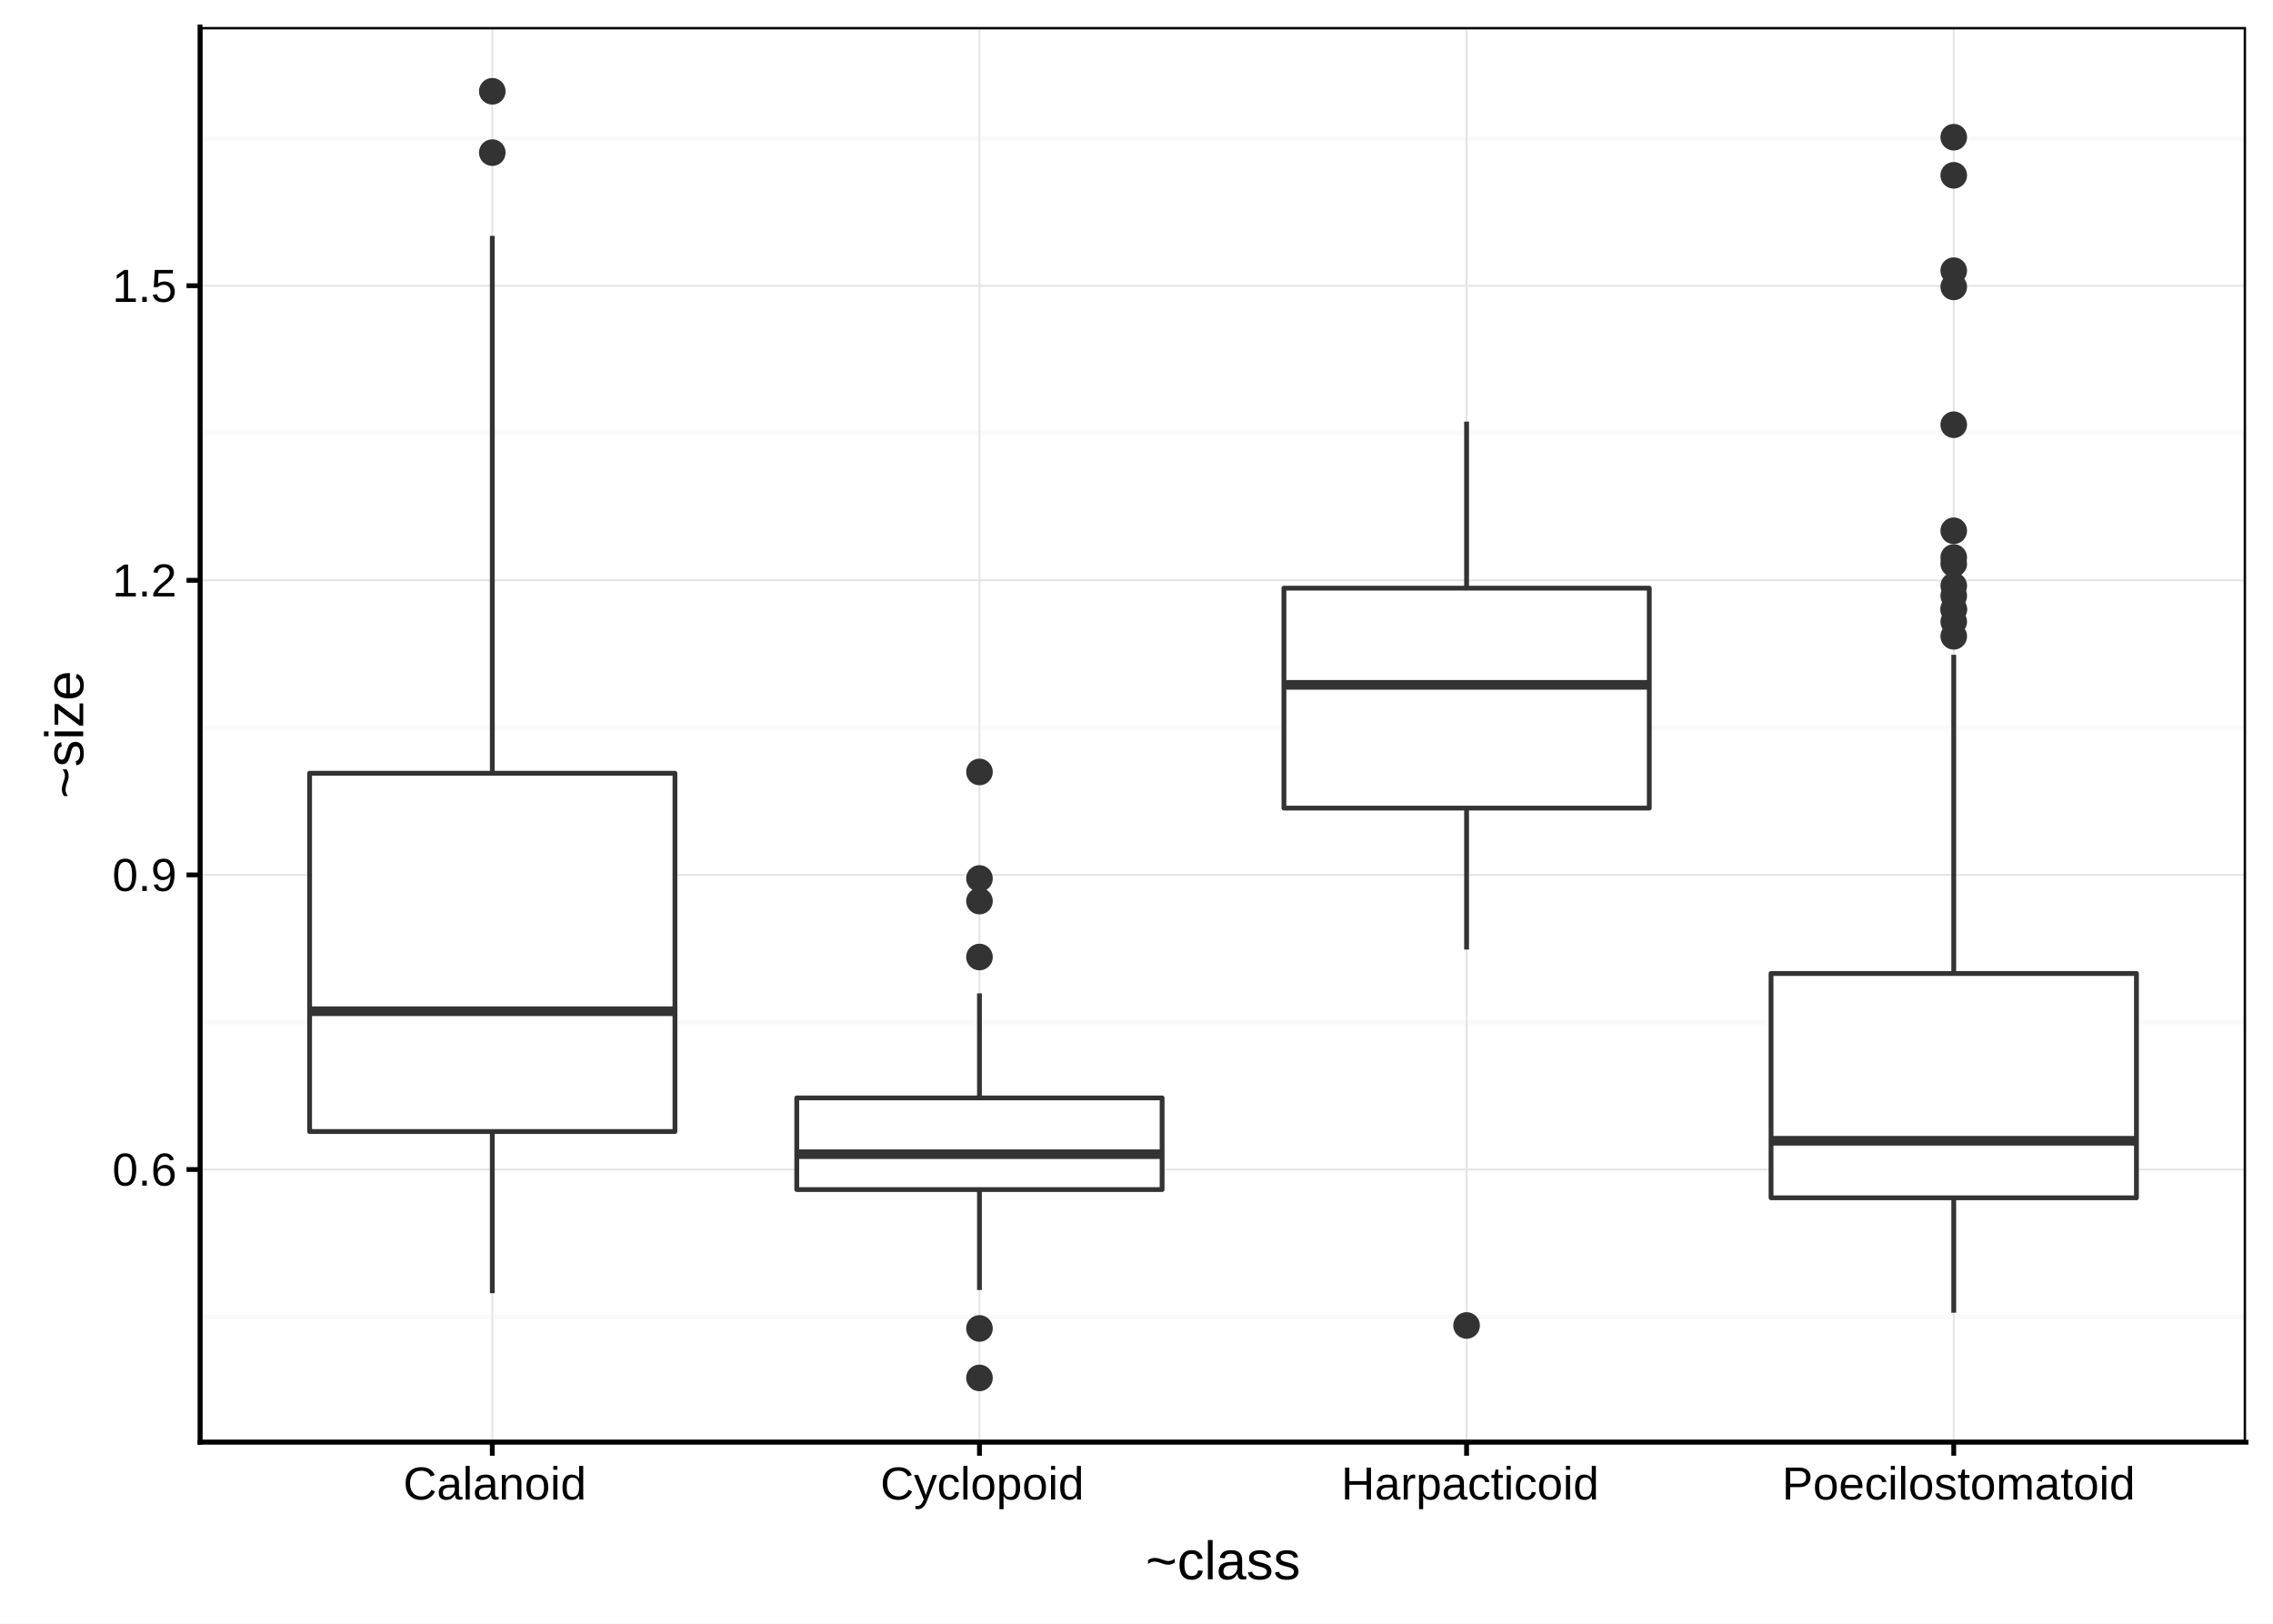
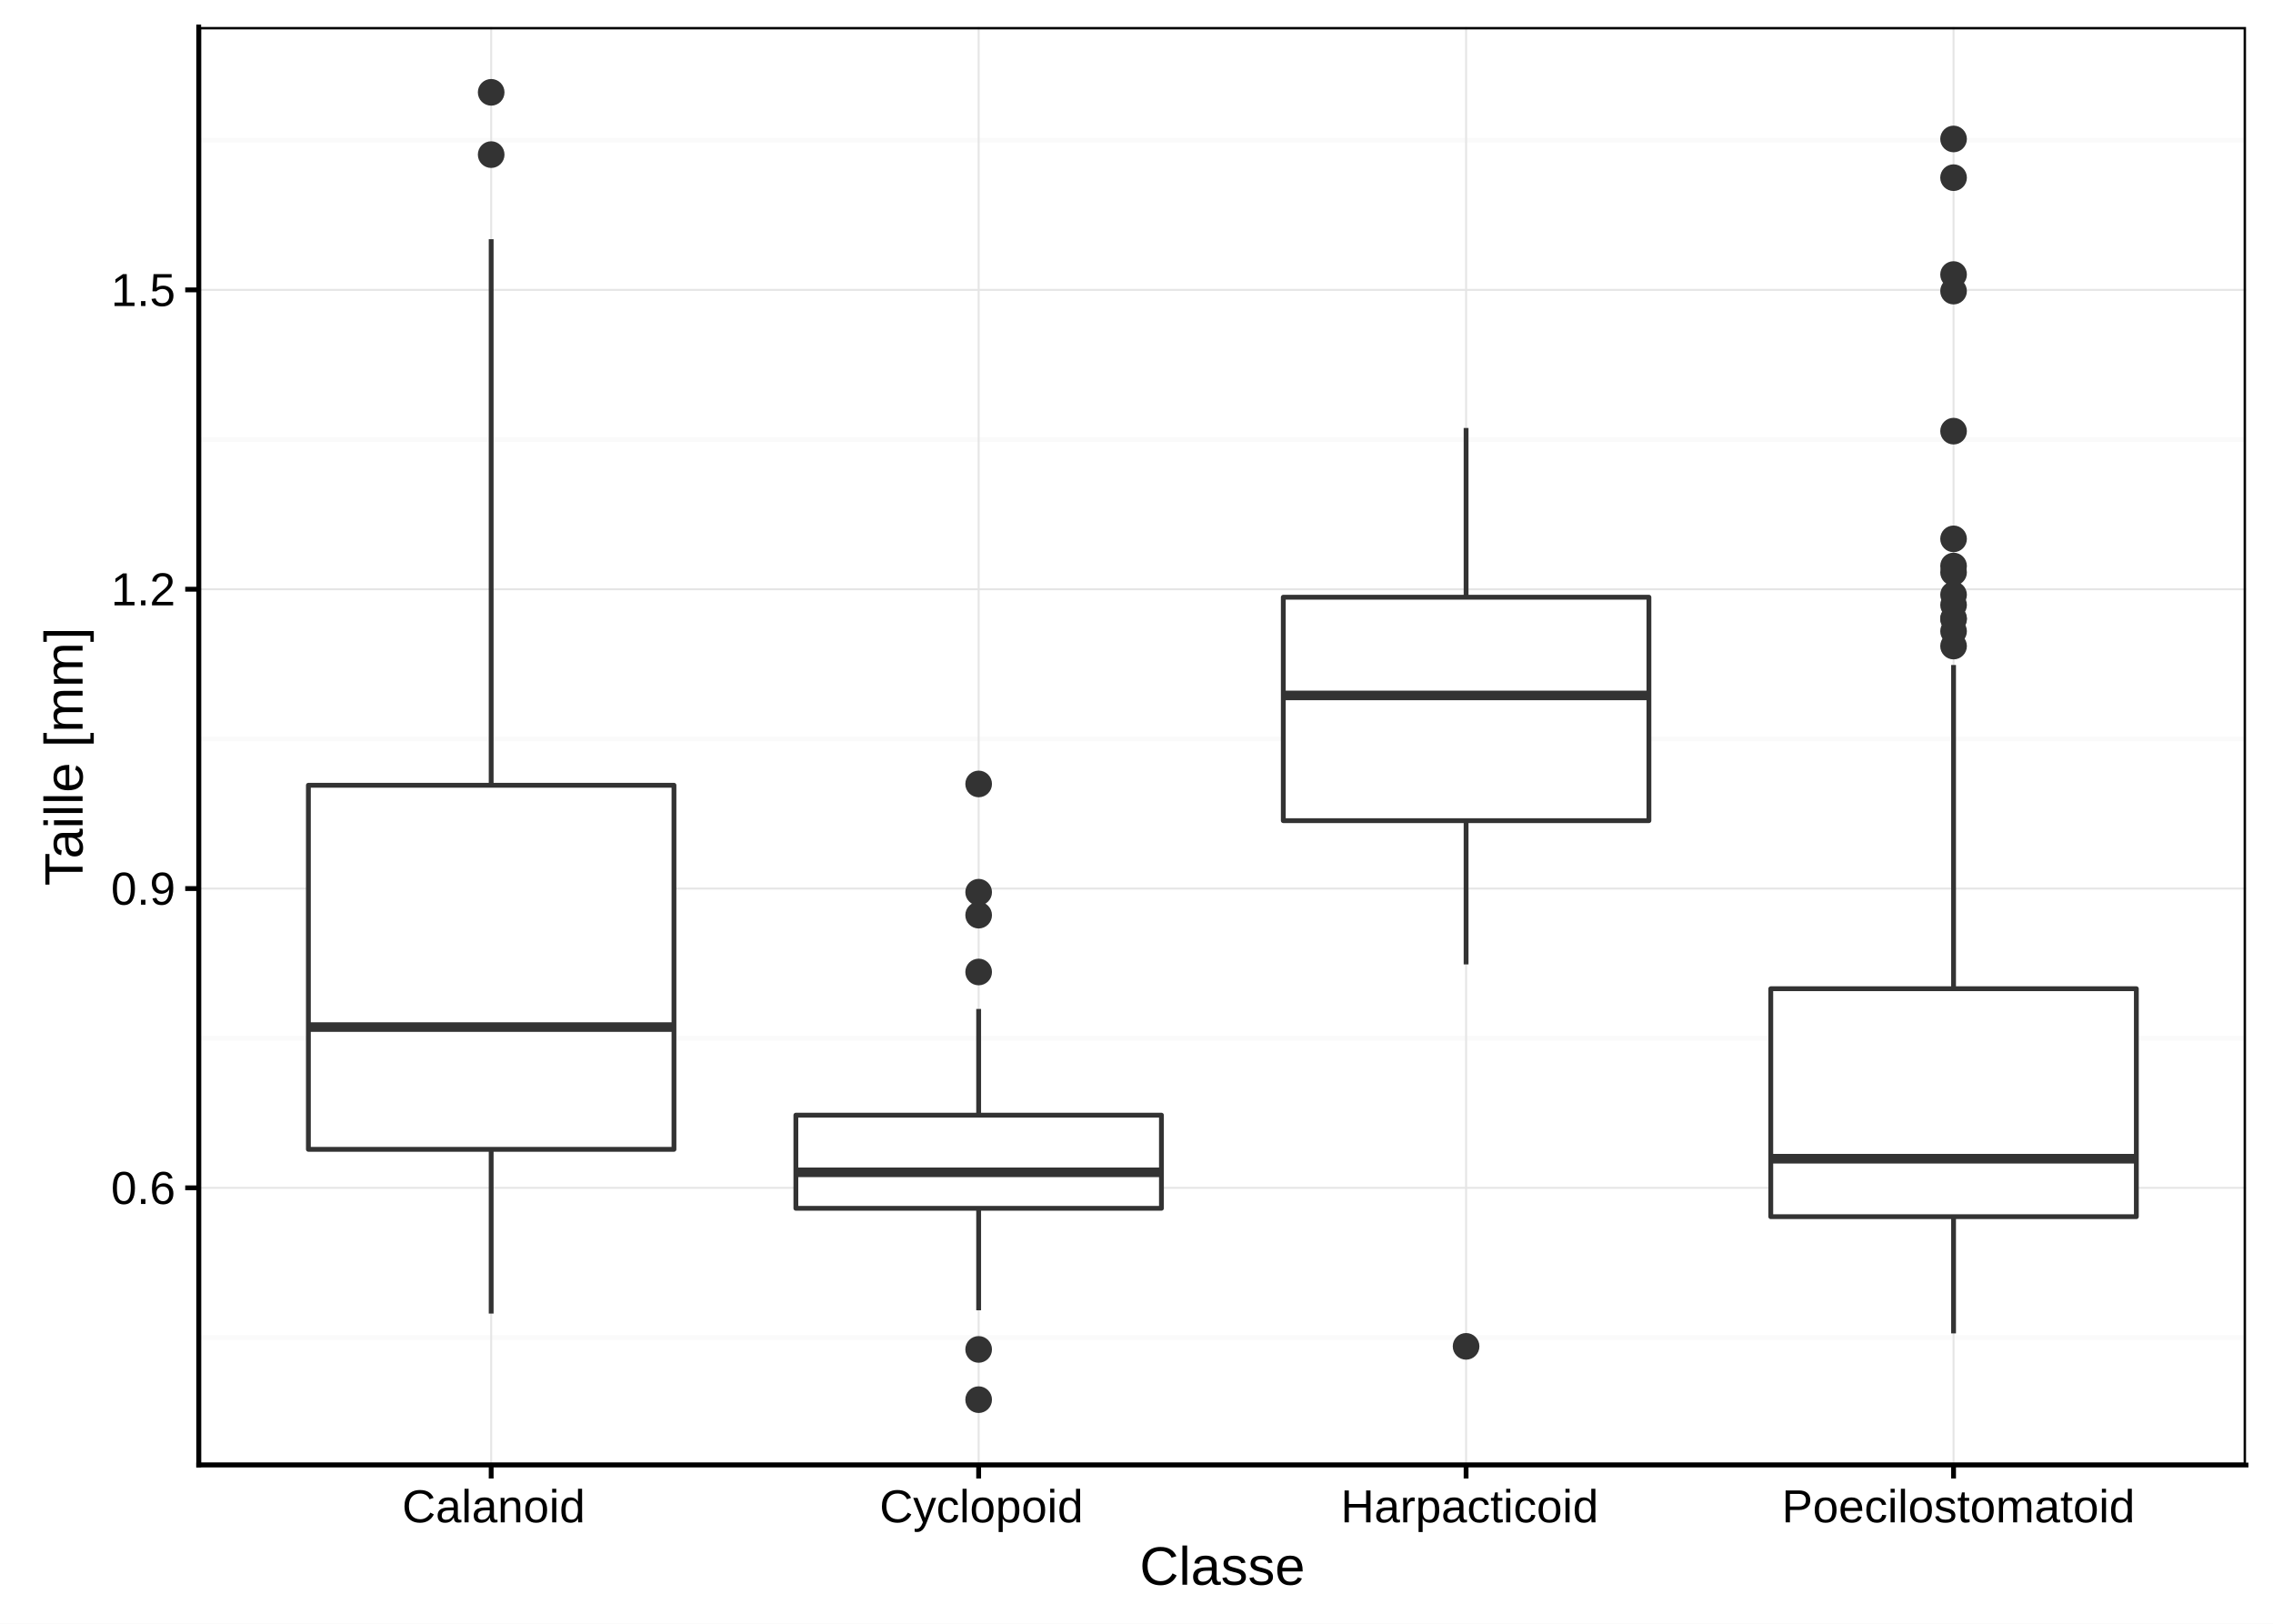
<svg xmlns="http://www.w3.org/2000/svg" viewBox="0 0 504.00 360.00">
  <defs>
    <style type="text/css">
    line, polyline, path, rect, circle {
      fill: none;
      stroke: #000000;
      stroke-linecap: round;
      stroke-linejoin: round;
      stroke-miterlimit: 10.00;
    }
  </style>
  </defs>
  <rect width="100%" height="100%" style="stroke: none; fill: #FFFFFF;" />
  <rect x="0.00" y="0.00" width="504.00" height="360.00" style="stroke-width: 0.00; stroke: none;" />
  <defs>
-     <clipPath id="cpNDQuMzQ3MXw0OTguMDIyfDMxOS43NTh8NS45Nzc1OA==">
-       <rect x="44.35" y="5.98" width="453.68" height="313.78" />
+     <clipPath id="cpNDQuMDU5MXw0OTguMDIyfDMyNC44MXw1Ljk3NzU4">
+       <rect x="44.06" y="5.98" width="453.96" height="318.83" />
    </clipPath>
  </defs>
-   <rect x="44.35" y="5.98" width="453.68" height="313.78" style="stroke-width: 0.00; stroke: none; fill: #FFFFFF;" clip-path="url(#cpNDQuMzQ3MXw0OTguMDIyfDMxOS43NTh8NS45Nzc1OA==)" />
-   <polyline points="44.35,291.94 498.02,291.94 " style="stroke-width: 1.07; stroke: #FAFAFA; stroke-linecap: butt;" clip-path="url(#cpNDQuMzQ3MXw0OTguMDIyfDMxOS43NTh8NS45Nzc1OA==)" />
-   <polyline points="44.35,226.63 498.02,226.63 " style="stroke-width: 1.07; stroke: #FAFAFA; stroke-linecap: butt;" clip-path="url(#cpNDQuMzQ3MXw0OTguMDIyfDMxOS43NTh8NS45Nzc1OA==)" />
-   <polyline points="44.35,161.32 498.02,161.32 " style="stroke-width: 1.07; stroke: #FAFAFA; stroke-linecap: butt;" clip-path="url(#cpNDQuMzQ3MXw0OTguMDIyfDMxOS43NTh8NS45Nzc1OA==)" />
-   <polyline points="44.35,96.00 498.02,96.00 " style="stroke-width: 1.07; stroke: #FAFAFA; stroke-linecap: butt;" clip-path="url(#cpNDQuMzQ3MXw0OTguMDIyfDMxOS43NTh8NS45Nzc1OA==)" />
-   <polyline points="44.35,30.69 498.02,30.69 " style="stroke-width: 1.07; stroke: #FAFAFA; stroke-linecap: butt;" clip-path="url(#cpNDQuMzQ3MXw0OTguMDIyfDMxOS43NTh8NS45Nzc1OA==)" />
-   <polyline points="44.35,259.29 498.02,259.29 " style="stroke-width: 0.43; stroke: #E5E5E5; stroke-linecap: butt;" clip-path="url(#cpNDQuMzQ3MXw0OTguMDIyfDMxOS43NTh8NS45Nzc1OA==)" />
-   <polyline points="44.35,193.97 498.02,193.97 " style="stroke-width: 0.43; stroke: #E5E5E5; stroke-linecap: butt;" clip-path="url(#cpNDQuMzQ3MXw0OTguMDIyfDMxOS43NTh8NS45Nzc1OA==)" />
-   <polyline points="44.35,128.66 498.02,128.66 " style="stroke-width: 0.43; stroke: #E5E5E5; stroke-linecap: butt;" clip-path="url(#cpNDQuMzQ3MXw0OTguMDIyfDMxOS43NTh8NS45Nzc1OA==)" />
-   <polyline points="44.35,63.35 498.02,63.35 " style="stroke-width: 0.43; stroke: #E5E5E5; stroke-linecap: butt;" clip-path="url(#cpNDQuMzQ3MXw0OTguMDIyfDMxOS43NTh8NS45Nzc1OA==)" />
-   <polyline points="109.16,319.76 109.16,5.98 " style="stroke-width: 0.43; stroke: #E5E5E5; stroke-linecap: butt;" clip-path="url(#cpNDQuMzQ3MXw0OTguMDIyfDMxOS43NTh8NS45Nzc1OA==)" />
-   <polyline points="217.18,319.76 217.18,5.98 " style="stroke-width: 0.43; stroke: #E5E5E5; stroke-linecap: butt;" clip-path="url(#cpNDQuMzQ3MXw0OTguMDIyfDMxOS43NTh8NS45Nzc1OA==)" />
-   <polyline points="325.19,319.76 325.19,5.98 " style="stroke-width: 0.43; stroke: #E5E5E5; stroke-linecap: butt;" clip-path="url(#cpNDQuMzQ3MXw0OTguMDIyfDMxOS43NTh8NS45Nzc1OA==)" />
-   <polyline points="433.21,319.76 433.21,5.98 " style="stroke-width: 0.43; stroke: #E5E5E5; stroke-linecap: butt;" clip-path="url(#cpNDQuMzQ3MXw0OTguMDIyfDMxOS43NTh8NS45Nzc1OA==)" />
-   <circle cx="109.16" cy="20.24" r="1.95pt" style="stroke-width: 0.71; stroke: #333333; fill: #333333;" clip-path="url(#cpNDQuMzQ3MXw0OTguMDIyfDMxOS43NTh8NS45Nzc1OA==)" />
-   <circle cx="109.16" cy="33.84" r="1.95pt" style="stroke-width: 0.71; stroke: #333333; fill: #333333;" clip-path="url(#cpNDQuMzQ3MXw0OTguMDIyfDMxOS43NTh8NS45Nzc1OA==)" />
-   <line x1="109.16" y1="171.44" x2="109.16" y2="52.29" style="stroke-width: 1.07; stroke: #333333; stroke-linecap: butt;" clip-path="url(#cpNDQuMzQ3MXw0OTguMDIyfDMxOS43NTh8NS45Nzc1OA==)" />
-   <line x1="109.16" y1="250.87" x2="109.16" y2="286.71" style="stroke-width: 1.07; stroke: #333333; stroke-linecap: butt;" clip-path="url(#cpNDQuMzQ3MXw0OTguMDIyfDMxOS43NTh8NS45Nzc1OA==)" />
-   <polyline points="68.65,171.44 68.65,250.87 149.66,250.87 149.66,171.44 68.65,171.44 " style="stroke-width: 1.07; stroke: #333333; fill: #FFFFFF;" clip-path="url(#cpNDQuMzQ3MXw0OTguMDIyfDMxOS43NTh8NS45Nzc1OA==)" />
-   <line x1="68.65" y1="224.20" x2="149.66" y2="224.20" style="stroke-width: 2.13; stroke: #333333; stroke-linecap: butt;" clip-path="url(#cpNDQuMzQ3MXw0OTguMDIyfDMxOS43NTh8NS45Nzc1OA==)" />
-   <circle cx="217.18" cy="294.53" r="1.95pt" style="stroke-width: 0.71; stroke: #333333; fill: #333333;" clip-path="url(#cpNDQuMzQ3MXw0OTguMDIyfDMxOS43NTh8NS45Nzc1OA==)" />
-   <circle cx="217.18" cy="305.50" r="1.95pt" style="stroke-width: 0.71; stroke: #333333; fill: #333333;" clip-path="url(#cpNDQuMzQ3MXw0OTguMDIyfDMxOS43NTh8NS45Nzc1OA==)" />
-   <circle cx="217.18" cy="194.77" r="1.95pt" style="stroke-width: 0.71; stroke: #333333; fill: #333333;" clip-path="url(#cpNDQuMzQ3MXw0OTguMDIyfDMxOS43NTh8NS45Nzc1OA==)" />
-   <circle cx="217.18" cy="171.15" r="1.95pt" style="stroke-width: 0.71; stroke: #333333; fill: #333333;" clip-path="url(#cpNDQuMzQ3MXw0OTguMDIyfDMxOS43NTh8NS45Nzc1OA==)" />
-   <circle cx="217.18" cy="199.78" r="1.95pt" style="stroke-width: 0.71; stroke: #333333; fill: #333333;" clip-path="url(#cpNDQuMzQ3MXw0OTguMDIyfDMxOS43NTh8NS45Nzc1OA==)" />
-   <circle cx="217.18" cy="212.18" r="1.95pt" style="stroke-width: 0.71; stroke: #333333; fill: #333333;" clip-path="url(#cpNDQuMzQ3MXw0OTguMDIyfDMxOS43NTh8NS45Nzc1OA==)" />
-   <line x1="217.18" y1="243.42" x2="217.18" y2="220.24" style="stroke-width: 1.07; stroke: #333333; stroke-linecap: butt;" clip-path="url(#cpNDQuMzQ3MXw0OTguMDIyfDMxOS43NTh8NS45Nzc1OA==)" />
-   <line x1="217.18" y1="263.74" x2="217.18" y2="286.00" style="stroke-width: 1.07; stroke: #333333; stroke-linecap: butt;" clip-path="url(#cpNDQuMzQ3MXw0OTguMDIyfDMxOS43NTh8NS45Nzc1OA==)" />
-   <polyline points="176.67,243.42 176.67,263.74 257.68,263.74 257.68,243.42 176.67,243.42 " style="stroke-width: 1.07; stroke: #333333; fill: #FFFFFF;" clip-path="url(#cpNDQuMzQ3MXw0OTguMDIyfDMxOS43NTh8NS45Nzc1OA==)" />
-   <line x1="176.67" y1="255.90" x2="257.68" y2="255.90" style="stroke-width: 2.13; stroke: #333333; stroke-linecap: butt;" clip-path="url(#cpNDQuMzQ3MXw0OTguMDIyfDMxOS43NTh8NS45Nzc1OA==)" />
-   <circle cx="325.19" cy="293.87" r="1.95pt" style="stroke-width: 0.71; stroke: #333333; fill: #333333;" clip-path="url(#cpNDQuMzQ3MXw0OTguMDIyfDMxOS43NTh8NS45Nzc1OA==)" />
-   <line x1="325.19" y1="130.40" x2="325.19" y2="93.47" style="stroke-width: 1.07; stroke: #333333; stroke-linecap: butt;" clip-path="url(#cpNDQuMzQ3MXw0OTguMDIyfDMxOS43NTh8NS45Nzc1OA==)" />
-   <line x1="325.19" y1="179.16" x2="325.19" y2="210.53" style="stroke-width: 1.07; stroke: #333333; stroke-linecap: butt;" clip-path="url(#cpNDQuMzQ3MXw0OTguMDIyfDMxOS43NTh8NS45Nzc1OA==)" />
-   <polyline points="284.69,130.40 284.69,179.16 365.70,179.16 365.70,130.40 284.69,130.40 " style="stroke-width: 1.07; stroke: #333333; fill: #FFFFFF;" clip-path="url(#cpNDQuMzQ3MXw0OTguMDIyfDMxOS43NTh8NS45Nzc1OA==)" />
-   <line x1="284.69" y1="151.84" x2="365.70" y2="151.84" style="stroke-width: 2.13; stroke: #333333; stroke-linecap: butt;" clip-path="url(#cpNDQuMzQ3MXw0OTguMDIyfDMxOS43NTh8NS45Nzc1OA==)" />
-   <circle cx="433.21" cy="135.05" r="1.95pt" style="stroke-width: 0.71; stroke: #333333; fill: #333333;" clip-path="url(#cpNDQuMzQ3MXw0OTguMDIyfDMxOS43NTh8NS45Nzc1OA==)" />
-   <circle cx="433.21" cy="30.42" r="1.95pt" style="stroke-width: 0.71; stroke: #333333; fill: #333333;" clip-path="url(#cpNDQuMzQ3MXw0OTguMDIyfDMxOS43NTh8NS45Nzc1OA==)" />
-   <circle cx="433.21" cy="129.87" r="1.95pt" style="stroke-width: 0.71; stroke: #333333; fill: #333333;" clip-path="url(#cpNDQuMzQ3MXw0OTguMDIyfDMxOS43NTh8NS45Nzc1OA==)" />
-   <circle cx="433.21" cy="137.83" r="1.95pt" style="stroke-width: 0.71; stroke: #333333; fill: #333333;" clip-path="url(#cpNDQuMzQ3MXw0OTguMDIyfDMxOS43NTh8NS45Nzc1OA==)" />
-   <circle cx="433.21" cy="117.68" r="1.95pt" style="stroke-width: 0.71; stroke: #333333; fill: #333333;" clip-path="url(#cpNDQuMzQ3MXw0OTguMDIyfDMxOS43NTh8NS45Nzc1OA==)" />
-   <circle cx="433.21" cy="94.17" r="1.95pt" style="stroke-width: 0.71; stroke: #333333; fill: #333333;" clip-path="url(#cpNDQuMzQ3MXw0OTguMDIyfDMxOS43NTh8NS45Nzc1OA==)" />
-   <circle cx="433.21" cy="135.16" r="1.95pt" style="stroke-width: 0.71; stroke: #333333; fill: #333333;" clip-path="url(#cpNDQuMzQ3MXw0OTguMDIyfDMxOS43NTh8NS45Nzc1OA==)" />
-   <circle cx="433.21" cy="132.10" r="1.95pt" style="stroke-width: 0.71; stroke: #333333; fill: #333333;" clip-path="url(#cpNDQuMzQ3MXw0OTguMDIyfDMxOS43NTh8NS45Nzc1OA==)" />
-   <circle cx="433.21" cy="124.98" r="1.95pt" style="stroke-width: 0.71; stroke: #333333; fill: #333333;" clip-path="url(#cpNDQuMzQ3MXw0OTguMDIyfDMxOS43NTh8NS45Nzc1OA==)" />
-   <circle cx="433.21" cy="141.07" r="1.95pt" style="stroke-width: 0.71; stroke: #333333; fill: #333333;" clip-path="url(#cpNDQuMzQ3MXw0OTguMDIyfDMxOS43NTh8NS45Nzc1OA==)" />
-   <circle cx="433.21" cy="63.61" r="1.95pt" style="stroke-width: 0.71; stroke: #333333; fill: #333333;" clip-path="url(#cpNDQuMzQ3MXw0OTguMDIyfDMxOS43NTh8NS45Nzc1OA==)" />
-   <circle cx="433.21" cy="38.87" r="1.95pt" style="stroke-width: 0.71; stroke: #333333; fill: #333333;" clip-path="url(#cpNDQuMzQ3MXw0OTguMDIyfDMxOS43NTh8NS45Nzc1OA==)" />
-   <circle cx="433.21" cy="123.60" r="1.95pt" style="stroke-width: 0.71; stroke: #333333; fill: #333333;" clip-path="url(#cpNDQuMzQ3MXw0OTguMDIyfDMxOS43NTh8NS45Nzc1OA==)" />
-   <circle cx="433.21" cy="60.01" r="1.95pt" style="stroke-width: 0.71; stroke: #333333; fill: #333333;" clip-path="url(#cpNDQuMzQ3MXw0OTguMDIyfDMxOS43NTh8NS45Nzc1OA==)" />
-   <line x1="433.21" y1="215.83" x2="433.21" y2="145.18" style="stroke-width: 1.07; stroke: #333333; stroke-linecap: butt;" clip-path="url(#cpNDQuMzQ3MXw0OTguMDIyfDMxOS43NTh8NS45Nzc1OA==)" />
-   <line x1="433.21" y1="265.57" x2="433.21" y2="291.04" style="stroke-width: 1.07; stroke: #333333; stroke-linecap: butt;" clip-path="url(#cpNDQuMzQ3MXw0OTguMDIyfDMxOS43NTh8NS45Nzc1OA==)" />
-   <polyline points="392.70,215.83 392.70,265.57 473.72,265.57 473.72,215.83 392.70,215.83 " style="stroke-width: 1.07; stroke: #333333; fill: #FFFFFF;" clip-path="url(#cpNDQuMzQ3MXw0OTguMDIyfDMxOS43NTh8NS45Nzc1OA==)" />
-   <line x1="392.70" y1="252.92" x2="473.72" y2="252.92" style="stroke-width: 2.13; stroke: #333333; stroke-linecap: butt;" clip-path="url(#cpNDQuMzQ3MXw0OTguMDIyfDMxOS43NTh8NS45Nzc1OA==)" />
-   <rect x="44.35" y="5.98" width="453.68" height="313.78" style="stroke-width: 1.07;" clip-path="url(#cpNDQuMzQ3MXw0OTguMDIyfDMxOS43NTh8NS45Nzc1OA==)" />
+   <rect x="44.06" y="5.98" width="453.96" height="318.83" style="stroke-width: 0.00; stroke: none; fill: #FFFFFF;" clip-path="url(#cpNDQuMDU5MXw0OTguMDIyfDMyNC44MXw1Ljk3NzU4)" />
+   <polyline points="44.06,296.55 498.02,296.55 " style="stroke-width: 1.07; stroke: #FAFAFA; stroke-linecap: butt;" clip-path="url(#cpNDQuMDU5MXw0OTguMDIyfDMyNC44MXw1Ljk3NzU4)" />
+   <polyline points="44.06,230.18 498.02,230.18 " style="stroke-width: 1.07; stroke: #FAFAFA; stroke-linecap: butt;" clip-path="url(#cpNDQuMDU5MXw0OTguMDIyfDMyNC44MXw1Ljk3NzU4)" />
+   <polyline points="44.06,163.82 498.02,163.82 " style="stroke-width: 1.07; stroke: #FAFAFA; stroke-linecap: butt;" clip-path="url(#cpNDQuMDU5MXw0OTguMDIyfDMyNC44MXw1Ljk3NzU4)" />
+   <polyline points="44.06,97.45 498.02,97.45 " style="stroke-width: 1.07; stroke: #FAFAFA; stroke-linecap: butt;" clip-path="url(#cpNDQuMDU5MXw0OTguMDIyfDMyNC44MXw1Ljk3NzU4)" />
+   <polyline points="44.06,31.09 498.02,31.09 " style="stroke-width: 1.07; stroke: #FAFAFA; stroke-linecap: butt;" clip-path="url(#cpNDQuMDU5MXw0OTguMDIyfDMyNC44MXw1Ljk3NzU4)" />
+   <polyline points="44.06,263.36 498.02,263.36 " style="stroke-width: 0.43; stroke: #E5E5E5; stroke-linecap: butt;" clip-path="url(#cpNDQuMDU5MXw0OTguMDIyfDMyNC44MXw1Ljk3NzU4)" />
+   <polyline points="44.06,197.00 498.02,197.00 " style="stroke-width: 0.43; stroke: #E5E5E5; stroke-linecap: butt;" clip-path="url(#cpNDQuMDU5MXw0OTguMDIyfDMyNC44MXw1Ljk3NzU4)" />
+   <polyline points="44.06,130.64 498.02,130.64 " style="stroke-width: 0.43; stroke: #E5E5E5; stroke-linecap: butt;" clip-path="url(#cpNDQuMDU5MXw0OTguMDIyfDMyNC44MXw1Ljk3NzU4)" />
+   <polyline points="44.06,64.27 498.02,64.27 " style="stroke-width: 0.43; stroke: #E5E5E5; stroke-linecap: butt;" clip-path="url(#cpNDQuMDU5MXw0OTguMDIyfDMyNC44MXw1Ljk3NzU4)" />
+   <polyline points="108.91,324.81 108.91,5.98 " style="stroke-width: 0.43; stroke: #E5E5E5; stroke-linecap: butt;" clip-path="url(#cpNDQuMDU5MXw0OTguMDIyfDMyNC44MXw1Ljk3NzU4)" />
+   <polyline points="217.00,324.81 217.00,5.98 " style="stroke-width: 0.43; stroke: #E5E5E5; stroke-linecap: butt;" clip-path="url(#cpNDQuMDU5MXw0OTguMDIyfDMyNC44MXw1Ljk3NzU4)" />
+   <polyline points="325.08,324.81 325.08,5.98 " style="stroke-width: 0.43; stroke: #E5E5E5; stroke-linecap: butt;" clip-path="url(#cpNDQuMDU5MXw0OTguMDIyfDMyNC44MXw1Ljk3NzU4)" />
+   <polyline points="433.17,324.81 433.17,5.98 " style="stroke-width: 0.43; stroke: #E5E5E5; stroke-linecap: butt;" clip-path="url(#cpNDQuMDU5MXw0OTguMDIyfDMyNC44MXw1Ljk3NzU4)" />
+   <circle cx="108.91" cy="20.47" r="1.95pt" style="stroke-width: 0.71; stroke: #333333; fill: #333333;" clip-path="url(#cpNDQuMDU5MXw0OTguMDIyfDMyNC44MXw1Ljk3NzU4)" />
+   <circle cx="108.91" cy="34.28" r="1.95pt" style="stroke-width: 0.71; stroke: #333333; fill: #333333;" clip-path="url(#cpNDQuMDU5MXw0OTguMDIyfDMyNC44MXw1Ljk3NzU4)" />
+   <line x1="108.91" y1="174.10" x2="108.91" y2="53.03" style="stroke-width: 1.07; stroke: #333333; stroke-linecap: butt;" clip-path="url(#cpNDQuMDU5MXw0OTguMDIyfDMyNC44MXw1Ljk3NzU4)" />
+   <line x1="108.91" y1="254.82" x2="108.91" y2="291.23" style="stroke-width: 1.07; stroke: #333333; stroke-linecap: butt;" clip-path="url(#cpNDQuMDU5MXw0OTguMDIyfDMyNC44MXw1Ljk3NzU4)" />
+   <polyline points="68.38,174.10 68.38,254.82 149.44,254.82 149.44,174.10 68.38,174.10 " style="stroke-width: 1.07; stroke: #333333; fill: #FFFFFF;" clip-path="url(#cpNDQuMDU5MXw0OTguMDIyfDMyNC44MXw1Ljk3NzU4)" />
+   <line x1="68.38" y1="227.71" x2="149.44" y2="227.71" style="stroke-width: 2.13; stroke: #333333; stroke-linecap: butt;" clip-path="url(#cpNDQuMDU5MXw0OTguMDIyfDMyNC44MXw1Ljk3NzU4)" />
+   <circle cx="217.00" cy="299.18" r="1.95pt" style="stroke-width: 0.71; stroke: #333333; fill: #333333;" clip-path="url(#cpNDQuMDU5MXw0OTguMDIyfDMyNC44MXw1Ljk3NzU4)" />
+   <circle cx="217.00" cy="310.32" r="1.95pt" style="stroke-width: 0.71; stroke: #333333; fill: #333333;" clip-path="url(#cpNDQuMDU5MXw0OTguMDIyfDMyNC44MXw1Ljk3NzU4)" />
+   <circle cx="217.00" cy="197.81" r="1.95pt" style="stroke-width: 0.71; stroke: #333333; fill: #333333;" clip-path="url(#cpNDQuMDU5MXw0OTguMDIyfDMyNC44MXw1Ljk3NzU4)" />
+   <circle cx="217.00" cy="173.81" r="1.95pt" style="stroke-width: 0.71; stroke: #333333; fill: #333333;" clip-path="url(#cpNDQuMDU5MXw0OTguMDIyfDMyNC44MXw1Ljk3NzU4)" />
+   <circle cx="217.00" cy="202.90" r="1.95pt" style="stroke-width: 0.71; stroke: #333333; fill: #333333;" clip-path="url(#cpNDQuMDU5MXw0OTguMDIyfDMyNC44MXw1Ljk3NzU4)" />
+   <circle cx="217.00" cy="215.50" r="1.95pt" style="stroke-width: 0.71; stroke: #333333; fill: #333333;" clip-path="url(#cpNDQuMDU5MXw0OTguMDIyfDMyNC44MXw1Ljk3NzU4)" />
+   <line x1="217.00" y1="247.24" x2="217.00" y2="223.69" style="stroke-width: 1.07; stroke: #333333; stroke-linecap: butt;" clip-path="url(#cpNDQuMDU5MXw0OTguMDIyfDMyNC44MXw1Ljk3NzU4)" />
+   <line x1="217.00" y1="267.89" x2="217.00" y2="290.51" style="stroke-width: 1.07; stroke: #333333; stroke-linecap: butt;" clip-path="url(#cpNDQuMDU5MXw0OTguMDIyfDMyNC44MXw1Ljk3NzU4)" />
+   <polyline points="176.47,247.24 176.47,267.89 257.53,267.89 257.53,247.24 176.47,247.24 " style="stroke-width: 1.07; stroke: #333333; fill: #FFFFFF;" clip-path="url(#cpNDQuMDU5MXw0OTguMDIyfDMyNC44MXw1Ljk3NzU4)" />
+   <line x1="176.47" y1="259.92" x2="257.53" y2="259.92" style="stroke-width: 2.13; stroke: #333333; stroke-linecap: butt;" clip-path="url(#cpNDQuMDU5MXw0OTguMDIyfDMyNC44MXw1Ljk3NzU4)" />
+   <circle cx="325.08" cy="298.50" r="1.95pt" style="stroke-width: 0.71; stroke: #333333; fill: #333333;" clip-path="url(#cpNDQuMDU5MXw0OTguMDIyfDMyNC44MXw1Ljk3NzU4)" />
+   <line x1="325.08" y1="132.41" x2="325.08" y2="94.88" style="stroke-width: 1.07; stroke: #333333; stroke-linecap: butt;" clip-path="url(#cpNDQuMDU5MXw0OTguMDIyfDMyNC44MXw1Ljk3NzU4)" />
+   <line x1="325.08" y1="181.95" x2="325.08" y2="213.82" style="stroke-width: 1.07; stroke: #333333; stroke-linecap: butt;" clip-path="url(#cpNDQuMDU5MXw0OTguMDIyfDMyNC44MXw1Ljk3NzU4)" />
+   <polyline points="284.55,132.41 284.55,181.95 365.62,181.95 365.62,132.41 284.55,132.41 " style="stroke-width: 1.07; stroke: #333333; fill: #FFFFFF;" clip-path="url(#cpNDQuMDU5MXw0OTguMDIyfDMyNC44MXw1Ljk3NzU4)" />
+   <line x1="284.55" y1="154.18" x2="365.62" y2="154.18" style="stroke-width: 2.13; stroke: #333333; stroke-linecap: butt;" clip-path="url(#cpNDQuMDU5MXw0OTguMDIyfDMyNC44MXw1Ljk3NzU4)" />
+   <circle cx="433.17" cy="137.13" r="1.95pt" style="stroke-width: 0.71; stroke: #333333; fill: #333333;" clip-path="url(#cpNDQuMDU5MXw0OTguMDIyfDMyNC44MXw1Ljk3NzU4)" />
+   <circle cx="433.17" cy="30.81" r="1.95pt" style="stroke-width: 0.71; stroke: #333333; fill: #333333;" clip-path="url(#cpNDQuMDU5MXw0OTguMDIyfDMyNC44MXw1Ljk3NzU4)" />
+   <circle cx="433.17" cy="131.86" r="1.95pt" style="stroke-width: 0.71; stroke: #333333; fill: #333333;" clip-path="url(#cpNDQuMDU5MXw0OTguMDIyfDMyNC44MXw1Ljk3NzU4)" />
+   <circle cx="433.17" cy="139.95" r="1.95pt" style="stroke-width: 0.71; stroke: #333333; fill: #333333;" clip-path="url(#cpNDQuMDU5MXw0OTguMDIyfDMyNC44MXw1Ljk3NzU4)" />
+   <circle cx="433.17" cy="119.47" r="1.95pt" style="stroke-width: 0.71; stroke: #333333; fill: #333333;" clip-path="url(#cpNDQuMDU5MXw0OTguMDIyfDMyNC44MXw1Ljk3NzU4)" />
+   <circle cx="433.17" cy="95.59" r="1.95pt" style="stroke-width: 0.71; stroke: #333333; fill: #333333;" clip-path="url(#cpNDQuMDU5MXw0OTguMDIyfDMyNC44MXw1Ljk3NzU4)" />
+   <circle cx="433.17" cy="137.24" r="1.95pt" style="stroke-width: 0.71; stroke: #333333; fill: #333333;" clip-path="url(#cpNDQuMDU5MXw0OTguMDIyfDMyNC44MXw1Ljk3NzU4)" />
+   <circle cx="433.17" cy="134.13" r="1.95pt" style="stroke-width: 0.71; stroke: #333333; fill: #333333;" clip-path="url(#cpNDQuMDU5MXw0OTguMDIyfDMyNC44MXw1Ljk3NzU4)" />
+   <circle cx="433.17" cy="126.90" r="1.95pt" style="stroke-width: 0.71; stroke: #333333; fill: #333333;" clip-path="url(#cpNDQuMDU5MXw0OTguMDIyfDMyNC44MXw1Ljk3NzU4)" />
+   <circle cx="433.17" cy="143.24" r="1.95pt" style="stroke-width: 0.71; stroke: #333333; fill: #333333;" clip-path="url(#cpNDQuMDU5MXw0OTguMDIyfDMyNC44MXw1Ljk3NzU4)" />
+   <circle cx="433.17" cy="64.54" r="1.95pt" style="stroke-width: 0.71; stroke: #333333; fill: #333333;" clip-path="url(#cpNDQuMDU5MXw0OTguMDIyfDMyNC44MXw1Ljk3NzU4)" />
+   <circle cx="433.17" cy="39.39" r="1.95pt" style="stroke-width: 0.71; stroke: #333333; fill: #333333;" clip-path="url(#cpNDQuMDU5MXw0OTguMDIyfDMyNC44MXw1Ljk3NzU4)" />
+   <circle cx="433.17" cy="125.49" r="1.95pt" style="stroke-width: 0.71; stroke: #333333; fill: #333333;" clip-path="url(#cpNDQuMDU5MXw0OTguMDIyfDMyNC44MXw1Ljk3NzU4)" />
+   <circle cx="433.17" cy="60.87" r="1.95pt" style="stroke-width: 0.71; stroke: #333333; fill: #333333;" clip-path="url(#cpNDQuMDU5MXw0OTguMDIyfDMyNC44MXw1Ljk3NzU4)" />
+   <line x1="433.17" y1="219.21" x2="433.17" y2="147.43" style="stroke-width: 1.07; stroke: #333333; stroke-linecap: butt;" clip-path="url(#cpNDQuMDU5MXw0OTguMDIyfDMyNC44MXw1Ljk3NzU4)" />
+   <line x1="433.17" y1="269.75" x2="433.17" y2="295.63" style="stroke-width: 1.07; stroke: #333333; stroke-linecap: butt;" clip-path="url(#cpNDQuMDU5MXw0OTguMDIyfDMyNC44MXw1Ljk3NzU4)" />
+   <polyline points="392.64,219.21 392.64,269.75 473.70,269.75 473.70,219.21 392.64,219.21 " style="stroke-width: 1.07; stroke: #333333; fill: #FFFFFF;" clip-path="url(#cpNDQuMDU5MXw0OTguMDIyfDMyNC44MXw1Ljk3NzU4)" />
+   <line x1="392.64" y1="256.90" x2="473.70" y2="256.90" style="stroke-width: 2.13; stroke: #333333; stroke-linecap: butt;" clip-path="url(#cpNDQuMDU5MXw0OTguMDIyfDMyNC44MXw1Ljk3NzU4)" />
+   <rect x="44.06" y="5.98" width="453.96" height="318.83" style="stroke-width: 1.07;" clip-path="url(#cpNDQuMDU5MXw0OTguMDIyfDMyNC44MXw1Ljk3NzU4)" />
  <defs>
    <clipPath id="cpMHw1MDR8MzYwfDA=">
      <rect x="0.00" y="0.00" width="504.00" height="360.00" />
    </clipPath>
  </defs>
-   <polyline points="44.35,319.76 44.35,5.98 " style="stroke-width: 1.07; stroke-linecap: square;" clip-path="url(#cpMHw1MDR8MzYwfDA=)" />
+   <polyline points="44.06,324.81 44.06,5.98 " style="stroke-width: 1.07; stroke-linecap: square;" clip-path="url(#cpMHw1MDR8MzYwfDA=)" />
  <g clip-path="url(#cpMHw1MDR8MzYwfDA=)">
-     <text x="24.90" y="262.86" style="font-size: 10.28px; font-family: Arial;" textLength="13.90px" lengthAdjust="spacingAndGlyphs">0.6</text>
+     <text x="24.61" y="266.94" style="font-size: 10.28px; font-family: Arial;" textLength="13.90px" lengthAdjust="spacingAndGlyphs">0.6</text>
  </g>
  <g clip-path="url(#cpMHw1MDR8MzYwfDA=)">
-     <text x="24.90" y="197.55" style="font-size: 10.28px; font-family: Arial;" textLength="13.90px" lengthAdjust="spacingAndGlyphs">0.9</text>
+     <text x="24.61" y="200.58" style="font-size: 10.28px; font-family: Arial;" textLength="13.90px" lengthAdjust="spacingAndGlyphs">0.9</text>
  </g>
  <g clip-path="url(#cpMHw1MDR8MzYwfDA=)">
-     <text x="24.90" y="132.24" style="font-size: 10.28px; font-family: Arial;" textLength="13.90px" lengthAdjust="spacingAndGlyphs">1.2</text>
+     <text x="24.61" y="134.21" style="font-size: 10.28px; font-family: Arial;" textLength="13.90px" lengthAdjust="spacingAndGlyphs">1.2</text>
  </g>
  <g clip-path="url(#cpMHw1MDR8MzYwfDA=)">
-     <text x="24.90" y="66.93" style="font-size: 10.28px; font-family: Arial;" textLength="13.90px" lengthAdjust="spacingAndGlyphs">1.5</text>
+     <text x="24.61" y="67.85" style="font-size: 10.28px; font-family: Arial;" textLength="13.90px" lengthAdjust="spacingAndGlyphs">1.5</text>
  </g>
-   <polyline points="41.36,259.29 44.35,259.29 " style="stroke-width: 1.07; stroke-linecap: butt;" clip-path="url(#cpMHw1MDR8MzYwfDA=)" />
-   <polyline points="41.36,193.97 44.35,193.97 " style="stroke-width: 1.07; stroke-linecap: butt;" clip-path="url(#cpMHw1MDR8MzYwfDA=)" />
-   <polyline points="41.36,128.66 44.35,128.66 " style="stroke-width: 1.07; stroke-linecap: butt;" clip-path="url(#cpMHw1MDR8MzYwfDA=)" />
-   <polyline points="41.36,63.35 44.35,63.35 " style="stroke-width: 1.07; stroke-linecap: butt;" clip-path="url(#cpMHw1MDR8MzYwfDA=)" />
-   <polyline points="44.35,319.76 498.02,319.76 " style="stroke-width: 1.07; stroke-linecap: square;" clip-path="url(#cpMHw1MDR8MzYwfDA=)" />
-   <polyline points="109.16,322.75 109.16,319.76 " style="stroke-width: 1.07; stroke-linecap: butt;" clip-path="url(#cpMHw1MDR8MzYwfDA=)" />
-   <polyline points="217.18,322.75 217.18,319.76 " style="stroke-width: 1.07; stroke-linecap: butt;" clip-path="url(#cpMHw1MDR8MzYwfDA=)" />
-   <polyline points="325.19,322.75 325.19,319.76 " style="stroke-width: 1.07; stroke-linecap: butt;" clip-path="url(#cpMHw1MDR8MzYwfDA=)" />
-   <polyline points="433.21,322.75 433.21,319.76 " style="stroke-width: 1.07; stroke-linecap: butt;" clip-path="url(#cpMHw1MDR8MzYwfDA=)" />
+   <polyline points="41.07,263.36 44.06,263.36 " style="stroke-width: 1.07; stroke-linecap: butt;" clip-path="url(#cpMHw1MDR8MzYwfDA=)" />
+   <polyline points="41.07,197.00 44.06,197.00 " style="stroke-width: 1.07; stroke-linecap: butt;" clip-path="url(#cpMHw1MDR8MzYwfDA=)" />
+   <polyline points="41.07,130.64 44.06,130.64 " style="stroke-width: 1.07; stroke-linecap: butt;" clip-path="url(#cpMHw1MDR8MzYwfDA=)" />
+   <polyline points="41.07,64.27 44.06,64.27 " style="stroke-width: 1.07; stroke-linecap: butt;" clip-path="url(#cpMHw1MDR8MzYwfDA=)" />
+   <polyline points="44.06,324.81 498.02,324.81 " style="stroke-width: 1.07; stroke-linecap: square;" clip-path="url(#cpMHw1MDR8MzYwfDA=)" />
+   <polyline points="108.91,327.80 108.91,324.81 " style="stroke-width: 1.07; stroke-linecap: butt;" clip-path="url(#cpMHw1MDR8MzYwfDA=)" />
+   <polyline points="217.00,327.80 217.00,324.81 " style="stroke-width: 1.07; stroke-linecap: butt;" clip-path="url(#cpMHw1MDR8MzYwfDA=)" />
+   <polyline points="325.08,327.80 325.08,324.81 " style="stroke-width: 1.07; stroke-linecap: butt;" clip-path="url(#cpMHw1MDR8MzYwfDA=)" />
+   <polyline points="433.17,327.80 433.17,324.81 " style="stroke-width: 1.07; stroke-linecap: butt;" clip-path="url(#cpMHw1MDR8MzYwfDA=)" />
  <g clip-path="url(#cpMHw1MDR8MzYwfDA=)">
-     <text x="89.42" y="332.46" style="font-size: 10.28px; font-family: Arial;" textLength="39.47px" lengthAdjust="spacingAndGlyphs">Calanoid</text>
+     <text x="89.17" y="337.52" style="font-size: 10.28px; font-family: Arial;" textLength="39.47px" lengthAdjust="spacingAndGlyphs">Calanoid</text>
  </g>
  <g clip-path="url(#cpMHw1MDR8MzYwfDA=)">
-     <text x="195.22" y="332.46" style="font-size: 10.28px; font-family: Arial;" textLength="43.91px" lengthAdjust="spacingAndGlyphs">Cyclopoid</text>
+     <text x="195.04" y="337.52" style="font-size: 10.28px; font-family: Arial;" textLength="43.91px" lengthAdjust="spacingAndGlyphs">Cyclopoid</text>
  </g>
  <g clip-path="url(#cpMHw1MDR8MzYwfDA=)">
-     <text x="297.40" y="332.46" style="font-size: 10.28px; font-family: Arial;" textLength="55.58px" lengthAdjust="spacingAndGlyphs">Harpacticoid</text>
+     <text x="297.29" y="337.52" style="font-size: 10.28px; font-family: Arial;" textLength="55.58px" lengthAdjust="spacingAndGlyphs">Harpacticoid</text>
  </g>
  <g clip-path="url(#cpMHw1MDR8MzYwfDA=)">
-     <text x="395.14" y="332.46" style="font-size: 10.28px; font-family: Arial;" textLength="76.15px" lengthAdjust="spacingAndGlyphs">Poecilostomatoid</text>
+     <text x="395.09" y="337.52" style="font-size: 10.28px; font-family: Arial;" textLength="76.15px" lengthAdjust="spacingAndGlyphs">Poecilostomatoid</text>
  </g>
  <g clip-path="url(#cpMHw1MDR8MzYwfDA=)">
-     <text x="254.01" y="350.14" style="font-size: 12.00px; font-family: Arial;" textLength="34.35px" lengthAdjust="spacingAndGlyphs">~class</text>
+     <text x="252.70" y="351.35" style="font-size: 12.00px; font-family: Arial;" textLength="36.68px" lengthAdjust="spacingAndGlyphs">Classe</text>
  </g>
  <g clip-path="url(#cpMHw1MDR8MzYwfDA=)">
-     <text transform="translate(18.45,177.04) rotate(-90)" style="font-size: 12.00px; font-family: Arial;" textLength="28.35px" lengthAdjust="spacingAndGlyphs">~size</text>
+     <text transform="translate(18.31,196.40) rotate(-90)" style="font-size: 12.00px; font-family: Arial;" textLength="62.00px" lengthAdjust="spacingAndGlyphs">Taille  [mm]</text>
  </g>
</svg>
